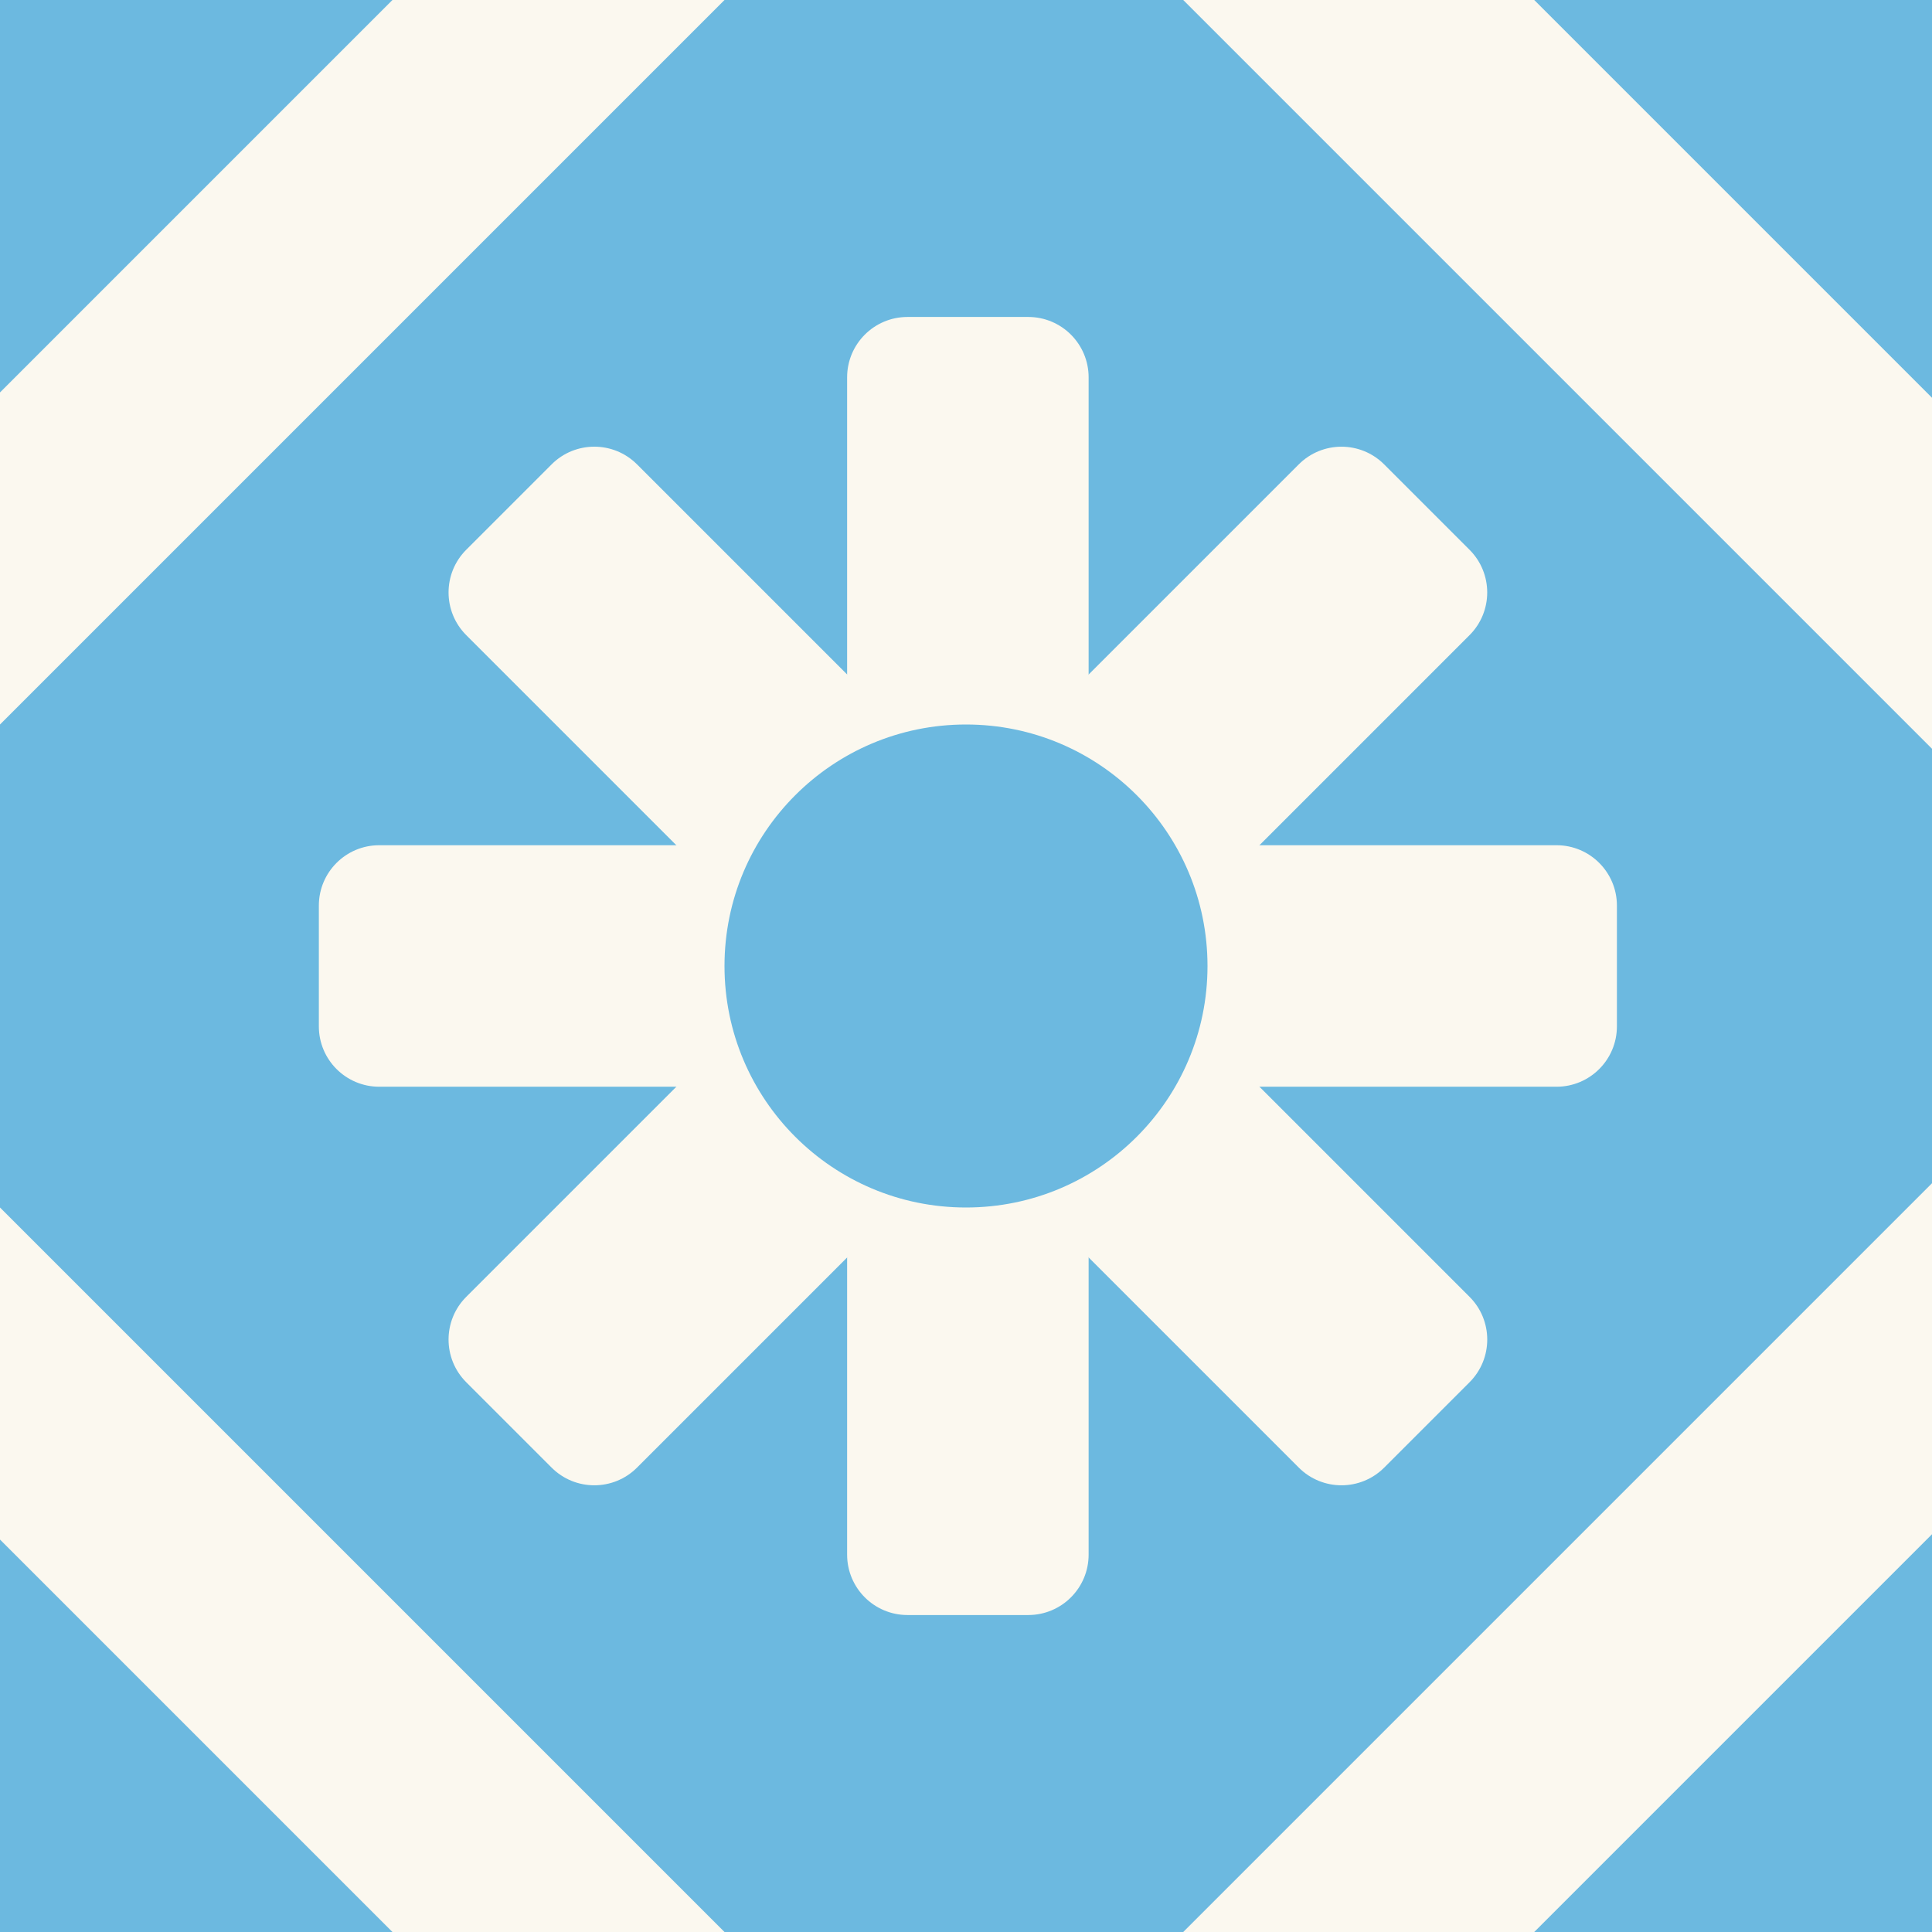
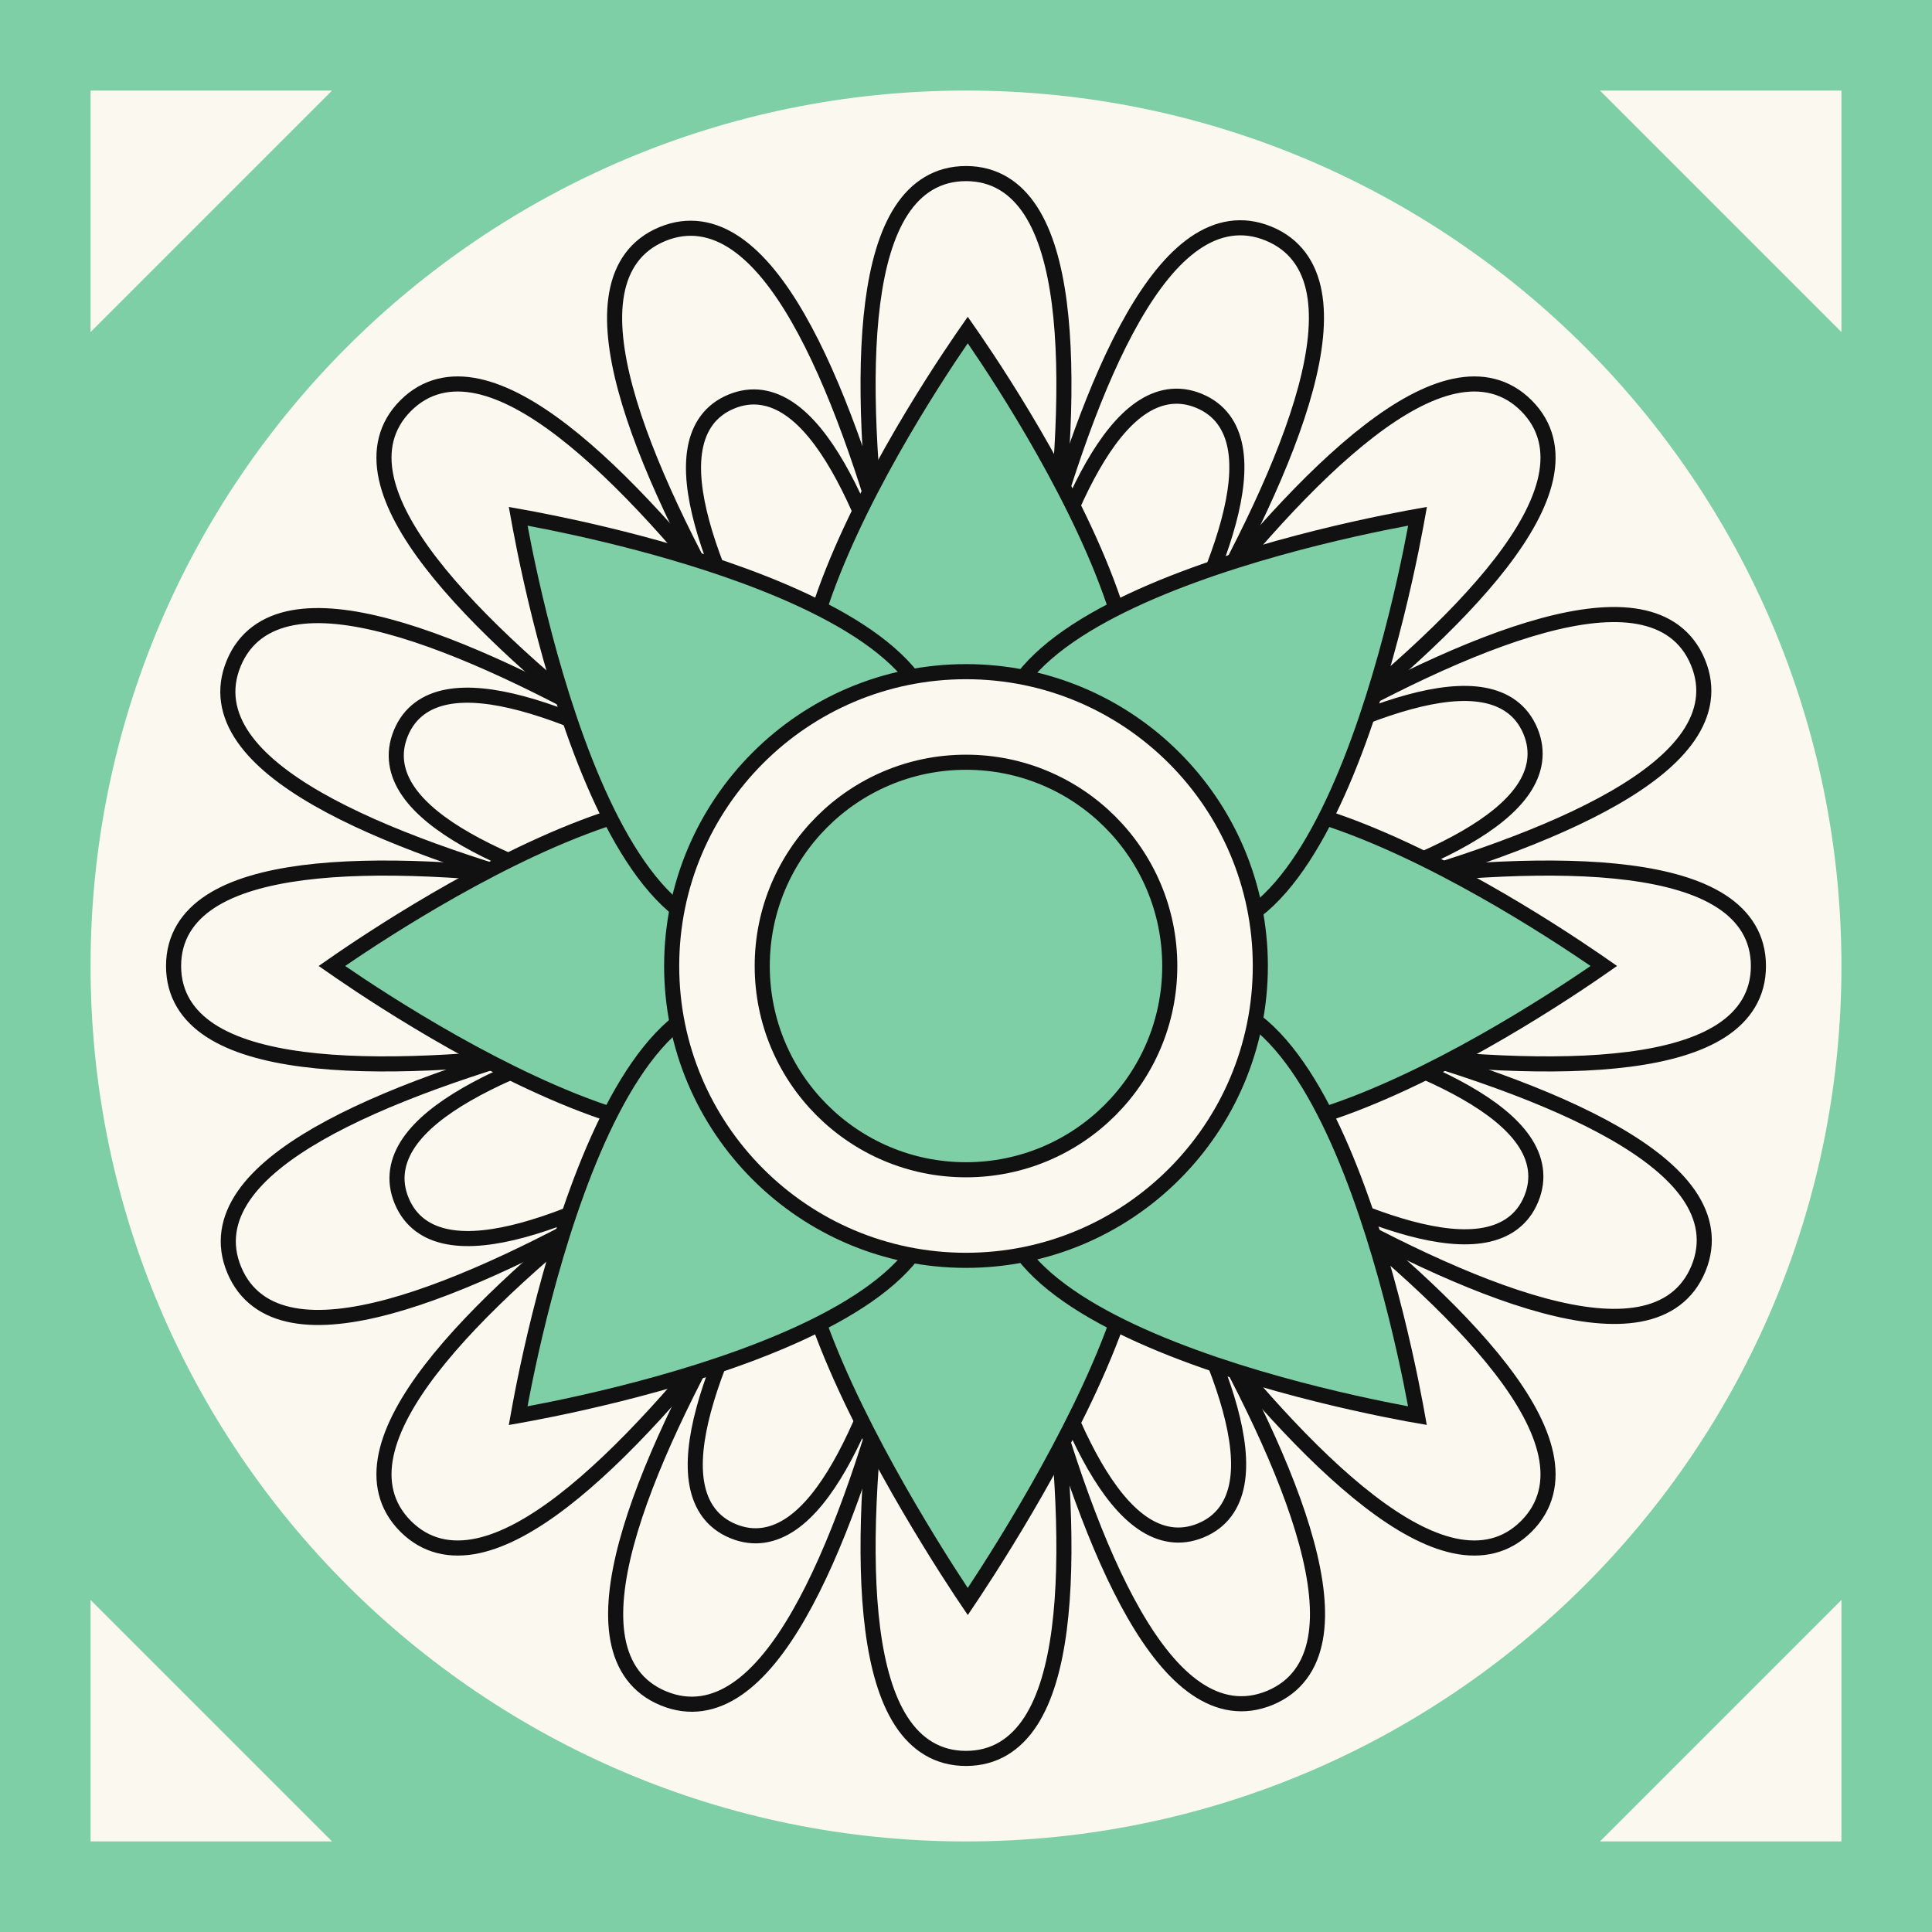
<svg xmlns="http://www.w3.org/2000/svg" width="64" height="64" viewBox="0 0 64 64" fill="none">
-   <g clip-path="url(#clip0_222_3508)">
-     <rect width="64" height="64" fill="#6CB9E0" />
-     <rect width="72" height="72" transform="translate(-19 32) rotate(-45)" fill="#FBF8EF" />
-     <rect width="56" height="56" transform="translate(-8 32) rotate(-45)" fill="#6CB9E0" />
-     <path d="M32 24L32.791 29.048L36 25.072L34.161 29.839L38.928 28L34.952 31.209L40 32L34.952 32.791L38.928 36L34.161 34.161L36 38.928L32.791 34.952L32 40L31.209 34.952L28 38.928L29.839 34.161L25.072 36L29.048 32.791L24 32L29.048 31.209L25.072 28L29.839 29.839L28 25.072L31.209 29.048L32 24Z" fill="#6CB9E0" />
-     <rect x="53.562" y="28" width="8" height="16" rx="2" transform="rotate(90 53.5625 27.9998)" fill="#FBF8EF" />
-     <rect x="26.562" y="28" width="8" height="16" rx="2" transform="rotate(90 26.5625 27.9998)" fill="#FBF8EF" />
-     <rect x="28.062" y="10.5" width="8" height="16" rx="2" fill="#FBF8EF" />
-     <rect x="28.062" y="37.5" width="8" height="16" rx="2" fill="#FBF8EF" />
-     <rect x="44.438" y="13.969" width="8" height="16" rx="2" transform="rotate(45 44.4375 13.9686)" fill="#FBF8EF" />
-     <rect x="25.344" y="33.06" width="8" height="16" rx="2" transform="rotate(45 25.3438 33.0605)" fill="#FBF8EF" />
-     <rect x="14.031" y="19.625" width="8" height="16" rx="2" transform="rotate(-45 14.0312 19.6255)" fill="#FBF8EF" />
-     <rect x="33.125" y="38.717" width="8" height="16" rx="2" transform="rotate(-45 33.125 38.7173)" fill="#FBF8EF" />
-     <rect x="24" y="24" width="16" height="16" rx="8" fill="#6CB9E0" />
+   <g clip-path="url(#clip0_379_2399)">
+     <rect width="64" height="64" fill="#7ECEA6" />
+     <rect x="3" y="61" width="58" height="58" rx="29" transform="rotate(-90 3 61)" fill="#FBF8EF" />
+     <path d="M29.364 28.754C29.934 29.576 30.439 30.285 30.839 30.839C30.284 30.44 29.575 29.936 28.751 29.367C26.696 27.948 23.927 26.119 21.076 24.483C18.23 22.851 15.283 21.401 12.878 20.754C11.677 20.43 10.585 20.299 9.698 20.463C8.797 20.63 8.101 21.105 7.742 21.974C7.382 22.844 7.54 23.671 8.061 24.426C8.573 25.168 9.439 25.846 10.518 26.465C12.679 27.704 15.789 28.758 18.957 29.611C22.131 30.465 25.383 31.125 27.841 31.57C28.826 31.748 29.684 31.893 30.358 32.001C29.684 32.111 28.826 32.257 27.841 32.437C25.385 32.886 22.134 33.551 18.961 34.41C15.794 35.269 12.686 36.327 10.527 37.57C9.449 38.191 8.584 38.87 8.073 39.613C7.553 40.369 7.397 41.197 7.758 42.065C8.119 42.934 8.815 43.408 9.717 43.573C10.604 43.736 11.695 43.603 12.896 43.278C15.301 42.626 18.244 41.172 21.089 39.534C23.937 37.895 26.703 36.061 28.755 34.638C29.578 34.068 30.287 33.563 30.84 33.163C30.441 33.718 29.938 34.427 29.369 35.251C27.949 37.306 26.12 40.074 24.485 42.925C22.852 45.772 21.403 48.718 20.755 51.124C20.432 52.325 20.301 53.417 20.465 54.303C20.632 55.205 21.107 55.901 21.976 56.26C22.845 56.619 23.673 56.462 24.427 55.941C25.17 55.429 25.848 54.563 26.466 53.484C27.706 51.323 28.759 48.213 29.613 45.044C30.467 41.871 31.126 38.618 31.572 36.161C31.75 35.176 31.894 34.318 32.003 33.643C32.113 34.318 32.258 35.175 32.439 36.16C32.888 38.617 33.552 41.868 34.412 45.04C35.271 48.208 36.329 51.316 37.572 53.475C38.193 54.553 38.872 55.417 39.615 55.928C40.37 56.448 41.198 56.604 42.067 56.244C42.936 55.883 43.409 55.186 43.575 54.284C43.737 53.398 43.605 52.306 43.279 51.106C42.627 48.701 41.173 45.757 39.536 42.913C37.896 40.065 36.062 37.299 34.64 35.246C34.069 34.424 33.565 33.715 33.165 33.161C33.719 33.56 34.429 34.064 35.252 34.633C37.307 36.052 40.076 37.881 42.927 39.517C45.774 41.149 48.72 42.598 51.126 43.246C52.327 43.57 53.418 43.701 54.305 43.537C55.207 43.37 55.902 42.895 56.262 42.026C56.621 41.156 56.463 40.329 55.943 39.574C55.43 38.832 54.565 38.154 53.486 37.535C51.325 36.296 48.215 35.242 45.046 34.389C41.872 33.535 38.62 32.875 36.163 32.43C35.177 32.252 34.32 32.107 33.645 31.999C34.319 31.889 35.177 31.743 36.162 31.563C38.618 31.114 41.87 30.449 45.042 29.59C48.209 28.731 51.318 27.673 53.477 26.43C54.555 25.809 55.419 25.13 55.93 24.387C56.45 23.631 56.606 22.803 56.245 21.935C55.885 21.066 55.188 20.592 54.286 20.427C53.399 20.264 52.308 20.397 51.107 20.723C48.703 21.374 45.759 22.828 42.915 24.466C40.066 26.105 37.3 27.939 35.248 29.362C34.425 29.932 33.717 30.437 33.163 30.837C33.562 30.282 34.065 29.573 34.634 28.749C36.054 26.695 37.883 23.926 39.518 21.075C41.151 18.228 42.6 15.282 43.248 12.876C43.571 11.675 43.702 10.583 43.538 9.697C43.372 8.795 42.897 8.099 42.027 7.74C41.158 7.381 40.33 7.538 39.576 8.059C38.834 8.571 38.156 9.437 37.537 10.516C36.297 12.677 35.244 15.787 34.391 18.956C33.536 22.129 32.877 25.382 32.432 27.839C32.253 28.824 32.109 29.682 32 30.357C31.89 29.682 31.745 28.825 31.565 27.84C31.115 25.383 30.451 22.132 29.591 18.96C28.733 15.792 27.674 12.684 26.431 10.525C25.811 9.447 25.131 8.583 24.389 8.072C23.633 7.552 22.805 7.396 21.936 7.756C21.068 8.117 20.594 8.814 20.429 9.716C20.266 10.602 20.399 11.694 20.724 12.894C21.376 15.299 22.83 18.243 24.467 21.087C26.107 23.935 27.941 26.701 29.364 28.754Z" fill="#FBF8EF" stroke="#111111" stroke-width="0.5" />
+     <path d="M28.322 30.007C29.163 30.55 29.9 31.012 30.482 31.371C29.817 31.214 28.969 31.02 27.99 30.808C25.549 30.281 22.292 29.648 19.032 29.226C15.778 28.805 12.501 28.59 10.03 28.91C8.797 29.07 7.738 29.366 6.981 29.856C6.212 30.355 5.75 31.059 5.75 32C5.75 32.941 6.212 33.645 6.981 34.144C7.738 34.634 8.797 34.93 10.03 35.09C12.501 35.41 15.778 35.196 19.032 34.774C22.292 34.352 25.549 33.719 27.99 33.192C28.969 32.98 29.817 32.786 30.482 32.629C29.9 32.988 29.163 33.45 28.322 33.993C26.223 35.346 23.472 37.202 20.869 39.208C18.269 41.211 15.801 43.377 14.28 45.35C13.521 46.335 12.982 47.293 12.793 48.175C12.601 49.072 12.773 49.896 13.438 50.562C14.104 51.227 14.928 51.398 15.825 51.207C16.707 51.018 17.665 50.479 18.65 49.72C20.623 48.199 22.789 45.731 24.792 43.131C26.798 40.528 28.654 37.777 30.007 35.678C30.55 34.837 31.012 34.1 31.371 33.518C31.214 34.183 31.02 35.031 30.808 36.01C30.281 38.451 29.648 41.708 29.226 44.968C28.805 48.222 28.59 51.499 28.91 53.97C29.07 55.203 29.366 56.262 29.856 57.019C30.355 57.788 31.059 58.25 32 58.25C32.941 58.25 33.645 57.788 34.144 57.019C34.634 56.262 34.93 55.203 35.09 53.97C35.41 51.499 35.196 48.222 34.774 44.968C34.352 41.708 33.719 38.451 33.192 36.01C32.98 35.031 32.786 34.183 32.629 33.518C32.988 34.1 33.45 34.837 33.993 35.678C35.346 37.777 37.202 40.528 39.208 43.131C41.211 45.731 43.377 48.199 45.35 49.72C46.335 50.479 47.293 51.018 48.175 51.207C49.072 51.398 49.897 51.227 50.562 50.562C51.227 49.896 51.399 49.072 51.207 48.175C51.018 47.293 50.479 46.335 49.72 45.35C48.199 43.377 45.731 41.211 43.131 39.208C40.528 37.202 37.777 35.346 35.678 33.993C34.837 33.45 34.1 32.988 33.518 32.629C34.183 32.786 35.031 32.98 36.01 33.192C38.451 33.719 41.708 34.352 44.968 34.774C48.222 35.196 51.499 35.41 53.97 35.09C55.203 34.93 56.262 34.634 57.019 34.144C57.788 33.645 58.25 32.941 58.25 32C58.25 31.059 57.788 30.355 57.019 29.856C56.262 29.366 55.203 29.07 53.97 28.91C51.499 28.59 48.222 28.805 44.968 29.226C41.708 29.648 38.451 30.281 36.01 30.808C35.031 31.02 34.183 31.214 33.518 31.371C34.1 31.012 34.837 30.55 35.678 30.007C37.777 28.654 40.528 26.798 43.131 24.792C45.731 22.789 48.199 20.623 49.72 18.65C50.479 17.665 51.018 16.707 51.207 15.825C51.399 14.928 51.227 14.104 50.562 13.438C49.897 12.773 49.072 12.601 48.175 12.793C47.293 12.982 46.335 13.521 45.35 14.28C43.377 15.801 41.211 18.269 39.208 20.869C37.202 23.472 35.346 26.223 33.993 28.322C33.45 29.163 32.988 29.9 32.629 30.482C32.786 29.817 32.98 28.969 33.192 27.99C33.719 25.549 34.352 22.292 34.774 19.032C35.196 15.778 35.41 12.501 35.09 10.03C34.93 8.797 34.634 7.738 34.144 6.981C33.645 6.212 32.941 5.75 32 5.75C31.059 5.75 30.355 6.212 29.856 6.981C29.366 7.738 29.07 8.797 28.91 10.03C28.59 12.501 28.805 15.778 29.226 19.032C29.648 22.292 30.281 25.549 30.808 27.99C31.02 28.969 31.214 29.817 31.371 30.482C31.012 29.9 30.55 29.163 30.007 28.322C28.654 26.223 26.798 23.472 24.792 20.869C22.789 18.269 20.623 15.801 18.65 14.28C17.665 13.521 16.707 12.982 15.825 12.793C14.928 12.601 14.104 12.773 13.438 13.438C12.773 14.104 12.601 14.928 12.793 15.825C12.982 16.707 13.521 17.665 14.28 18.65C15.801 20.623 18.269 22.789 20.869 24.792C23.472 26.798 26.223 28.654 28.322 30.007Z" fill="#FBF8EF" stroke="#111111" stroke-width="0.5" />
+     <path d="M29.923 29.538C30.27 30.037 30.585 30.481 30.854 30.856C30.478 30.588 30.033 30.275 29.532 29.93C27.95 28.839 25.817 27.433 23.621 26.176C21.429 24.922 19.156 23.806 17.298 23.307C16.37 23.058 15.521 22.956 14.826 23.085C14.117 23.217 13.564 23.594 13.28 24.284C12.995 24.974 13.122 25.631 13.533 26.224C13.935 26.805 14.61 27.331 15.443 27.808C17.113 28.763 19.512 29.573 21.951 30.227C24.395 30.883 26.899 31.388 28.791 31.729C29.389 31.837 29.926 31.928 30.381 32.003C29.926 32.079 29.389 32.172 28.792 32.282C26.901 32.63 24.399 33.144 21.957 33.808C19.52 34.471 17.125 35.289 15.458 36.251C14.626 36.73 13.953 37.259 13.553 37.841C13.145 38.436 13.02 39.093 13.307 39.782C13.594 40.471 14.148 40.846 14.858 40.975C15.553 41.102 16.402 40.997 17.328 40.745C19.185 40.239 21.454 39.115 23.641 37.853C25.833 36.589 27.961 35.175 29.539 34.079C30.039 33.732 30.483 33.417 30.858 33.148C30.59 33.524 30.276 33.969 29.931 34.47C28.841 36.052 27.435 38.185 26.178 40.381C24.923 42.573 23.808 44.846 23.309 46.704C23.06 47.631 22.958 48.481 23.087 49.175C23.219 49.885 23.595 50.438 24.285 50.722C24.975 51.007 25.632 50.879 26.226 50.469C26.807 50.067 27.333 49.392 27.809 48.559C28.765 46.889 29.575 44.49 30.229 42.051C30.885 39.607 31.39 37.103 31.731 35.211C31.838 34.613 31.93 34.076 32.005 33.621C32.081 34.075 32.174 34.612 32.284 35.21C32.632 37.101 33.145 39.603 33.81 42.044C34.473 44.481 35.291 46.877 36.252 48.544C36.732 49.376 37.261 50.049 37.843 50.449C38.438 50.857 39.095 50.982 39.784 50.695C40.473 50.408 40.848 49.854 40.977 49.144C41.104 48.449 40.998 47.6 40.746 46.673C40.241 44.817 39.117 42.548 37.855 40.36C36.591 38.169 35.177 36.041 34.081 34.462C33.734 33.963 33.419 33.519 33.15 33.144C33.525 33.412 33.971 33.725 34.471 34.07C36.054 35.161 38.186 36.567 40.383 37.824C42.575 39.078 44.847 40.194 46.706 40.693C47.633 40.942 48.483 41.044 49.177 40.915C49.886 40.783 50.44 40.407 50.724 39.717C51.008 39.026 50.881 38.369 50.471 37.776C50.069 37.195 49.394 36.669 48.561 36.192C46.891 35.237 44.492 34.427 42.053 33.773C39.608 33.117 37.105 32.612 35.213 32.271C34.615 32.163 34.078 32.072 33.622 31.997C34.077 31.921 34.614 31.828 35.212 31.718C37.102 31.37 39.605 30.856 42.046 30.192C44.483 29.529 46.879 28.711 48.546 27.75C49.378 27.27 50.051 26.741 50.45 26.159C50.859 25.564 50.983 24.907 50.697 24.218C50.41 23.529 49.855 23.154 49.146 23.025C48.451 22.898 47.602 23.003 46.675 23.256C44.818 23.761 42.55 24.884 40.362 26.146C38.17 27.411 36.043 28.825 34.464 29.921C33.965 30.268 33.52 30.583 33.146 30.852C33.413 30.477 33.727 30.031 34.072 29.53C35.163 27.948 36.569 25.815 37.826 23.619C39.08 21.427 40.196 19.154 40.695 17.296C40.944 16.369 41.046 15.519 40.917 14.825C40.785 14.115 40.408 13.562 39.718 13.278C39.028 12.993 38.371 13.121 37.778 13.531C37.197 13.933 36.671 14.608 36.194 15.441C35.238 17.111 34.429 19.51 33.774 21.949C33.119 24.393 32.614 26.897 32.273 28.789C32.165 29.387 32.074 29.924 31.999 30.379C31.923 29.924 31.829 29.388 31.719 28.79C31.372 26.899 30.858 24.397 30.194 21.956C29.531 19.519 28.713 17.123 27.751 15.456C27.271 14.624 26.743 13.951 26.161 13.552C25.566 13.143 24.909 13.018 24.22 13.305C23.531 13.592 23.156 14.146 23.027 14.856C22.9 15.551 23.005 16.4 23.257 17.327C23.762 19.183 24.886 21.452 26.148 23.64C27.413 25.831 28.826 27.959 29.923 29.538Z" fill="#FBF8EF" stroke="#111111" stroke-width="0.5" />
+     <path d="M52.848 31.804C52.957 31.879 53.051 31.944 53.13 31.999C53.051 32.054 52.957 32.12 52.848 32.194C52.484 32.444 51.96 32.795 51.322 33.199C50.045 34.008 48.317 35.025 46.505 35.868C44.688 36.714 42.809 37.373 41.224 37.483C39.647 37.592 38.422 37.158 37.786 35.888C37.101 34.517 36.765 33.254 36.765 31.999C36.765 30.745 37.101 29.482 37.786 28.111C38.422 26.84 39.647 26.407 41.224 26.516C42.809 26.626 44.688 27.285 46.505 28.13C48.317 28.973 50.045 29.991 51.322 30.8C51.96 31.204 52.484 31.555 52.848 31.804Z" fill="#7ECEA6" stroke="#111111" stroke-width="0.5" />
+     <path d="M26.338 28.111C27.023 29.482 27.359 30.745 27.359 31.999C27.359 33.254 27.023 34.517 26.338 35.888C25.702 37.158 24.477 37.592 22.9 37.483C21.315 37.373 19.436 36.714 17.619 35.868C15.807 35.025 14.079 34.008 12.802 33.199C12.164 32.795 11.64 32.444 11.276 32.194C11.167 32.12 11.073 32.054 10.994 31.999C11.073 31.944 11.167 31.879 11.276 31.805C11.64 31.555 12.164 31.204 12.802 30.8C14.079 29.991 15.807 28.973 17.619 28.13C19.436 27.285 21.315 26.626 22.9 26.516C24.477 26.407 25.702 26.84 26.338 28.111Z" fill="#7ECEA6" stroke="#111111" stroke-width="0.5" />
+     <path d="M31.863 11.213C31.938 11.105 32.003 11.011 32.058 10.932C32.113 11.011 32.179 11.105 32.253 11.213C32.503 11.578 32.854 12.102 33.258 12.74C34.066 14.017 35.084 15.745 35.927 17.557C36.773 19.374 37.432 21.253 37.541 22.838C37.651 24.415 37.217 25.64 35.946 26.276C34.575 26.961 33.312 27.297 32.058 27.297C30.804 27.297 29.541 26.961 28.17 26.276C26.899 25.64 26.465 24.415 26.575 22.838C26.684 21.253 27.343 19.374 28.189 17.557C29.032 15.745 30.05 14.017 30.858 12.74C31.262 12.102 31.613 11.578 31.863 11.213Z" fill="#7ECEA6" stroke="#111111" stroke-width="0.5" />
+     <path d="M35.999 37.742C36.698 37.916 37.143 38.27 37.411 38.745C37.683 39.228 37.786 39.865 37.742 40.624C37.654 42.146 36.981 44.063 36.105 45.963C35.232 47.856 34.169 49.704 33.323 51.081C32.9 51.77 32.532 52.339 32.27 52.736C32.188 52.859 32.117 52.966 32.058 53.054C31.998 52.966 31.927 52.859 31.846 52.736C31.584 52.339 31.216 51.77 30.794 51.081C29.948 49.704 28.886 47.856 28.013 45.963C27.137 44.063 26.465 42.146 26.377 40.624C26.333 39.865 26.436 39.228 26.709 38.745C26.977 38.27 27.422 37.916 28.121 37.742C28.843 37.561 29.424 37.56 30.023 37.606C30.196 37.62 30.374 37.637 30.559 37.656C31.008 37.7 31.498 37.749 32.06 37.749C32.622 37.749 33.112 37.7 33.561 37.656C33.746 37.637 33.924 37.62 34.097 37.606C34.696 37.56 35.276 37.561 35.999 37.742Z" fill="#7ECEA6" stroke="#111111" stroke-width="0.5" />
+     <path d="M46.622 17.163C46.751 17.139 46.864 17.119 46.959 17.102C46.942 17.197 46.921 17.31 46.897 17.439C46.816 17.873 46.694 18.492 46.528 19.229C46.197 20.703 45.695 22.645 45.01 24.523C44.323 26.405 43.46 28.2 42.417 29.398C41.379 30.591 40.207 31.15 38.859 30.701C37.405 30.216 36.274 29.561 35.387 28.674C34.5 27.787 33.844 26.656 33.36 25.202C32.91 23.854 33.47 22.682 34.663 21.643C35.861 20.601 37.656 19.738 39.538 19.051C41.416 18.366 43.357 17.863 44.832 17.532C45.568 17.367 46.187 17.244 46.622 17.163Z" fill="#7ECEA6" stroke="#111111" stroke-width="0.5" />
+     <path d="M25.265 33.297C26.719 33.782 27.849 34.437 28.736 35.324C29.623 36.211 30.279 37.342 30.763 38.796C31.213 40.144 30.653 41.316 29.46 42.355C28.262 43.398 26.467 44.26 24.585 44.947C22.707 45.633 20.765 46.135 19.291 46.466C18.554 46.631 17.936 46.754 17.501 46.835C17.372 46.859 17.259 46.879 17.164 46.896C17.181 46.801 17.201 46.688 17.226 46.559C17.306 46.125 17.429 45.506 17.594 44.769C17.925 43.295 18.428 41.353 19.113 39.476C19.8 37.593 20.663 35.798 21.706 34.6C22.744 33.407 23.917 32.848 25.265 33.297Z" fill="#7ECEA6" stroke="#111111" stroke-width="0.5" />
+     <path d="M17.227 17.439C17.202 17.31 17.182 17.197 17.165 17.103C18.219 17.29 21.497 17.922 24.6 19.057C26.48 19.744 28.271 20.606 29.466 21.648C30.655 22.685 31.213 23.856 30.764 25.202C30.28 26.656 29.624 27.787 28.737 28.674C27.85 29.561 26.72 30.216 25.266 30.701C23.918 31.151 22.745 30.591 21.707 29.398C20.664 28.2 19.801 26.405 19.114 24.523C18.429 22.645 17.927 20.703 17.596 19.229C17.43 18.492 17.308 17.873 17.227 17.439Z" fill="#7ECEA6" stroke="#111111" stroke-width="0.5" />
+     <path d="M33.356 38.796C33.84 37.342 34.496 36.211 35.383 35.324C36.27 34.437 37.401 33.782 38.855 33.297C40.203 32.848 41.375 33.407 42.413 34.6C43.456 35.798 44.319 37.593 45.006 39.476C45.691 41.353 46.193 43.295 46.524 44.769C46.69 45.506 46.812 46.125 46.893 46.559C46.917 46.688 46.938 46.801 46.955 46.896C46.86 46.88 46.747 46.859 46.618 46.835C46.183 46.754 45.565 46.631 44.828 46.466C43.353 46.135 41.412 45.633 39.534 44.947C37.652 44.26 35.857 43.398 34.659 42.355C33.466 41.316 32.907 40.144 33.356 38.796Z" fill="#7ECEA6" stroke="#111111" stroke-width="0.5" />
+     <rect x="22.25" y="22.25" width="19.5" height="19.5" rx="9.75" fill="#FBF8EF" stroke="#111111" stroke-width="0.5" />
+     <rect x="25.25" y="25.25" width="13.5" height="13.5" rx="6.75" fill="#7ECEA6" stroke="#111111" stroke-width="0.5" />
+     <path d="M61 53V61H53L61 53Z" fill="#FBF8EF" />
+     <path d="M53 3H61V11L53 3Z" fill="#FBF8EF" />
+     <path d="M11 3H3V11L11 3Z" fill="#FBF8EF" />
+     <path d="M11 61H3V53L11 61Z" fill="#FBF8EF" />
  </g>
  <defs>
-     <clipPath id="clip0_222_3508">
+     <clipPath id="clip0_379_2399">
      <rect width="64" height="64" fill="white" />
    </clipPath>
  </defs>
</svg>
